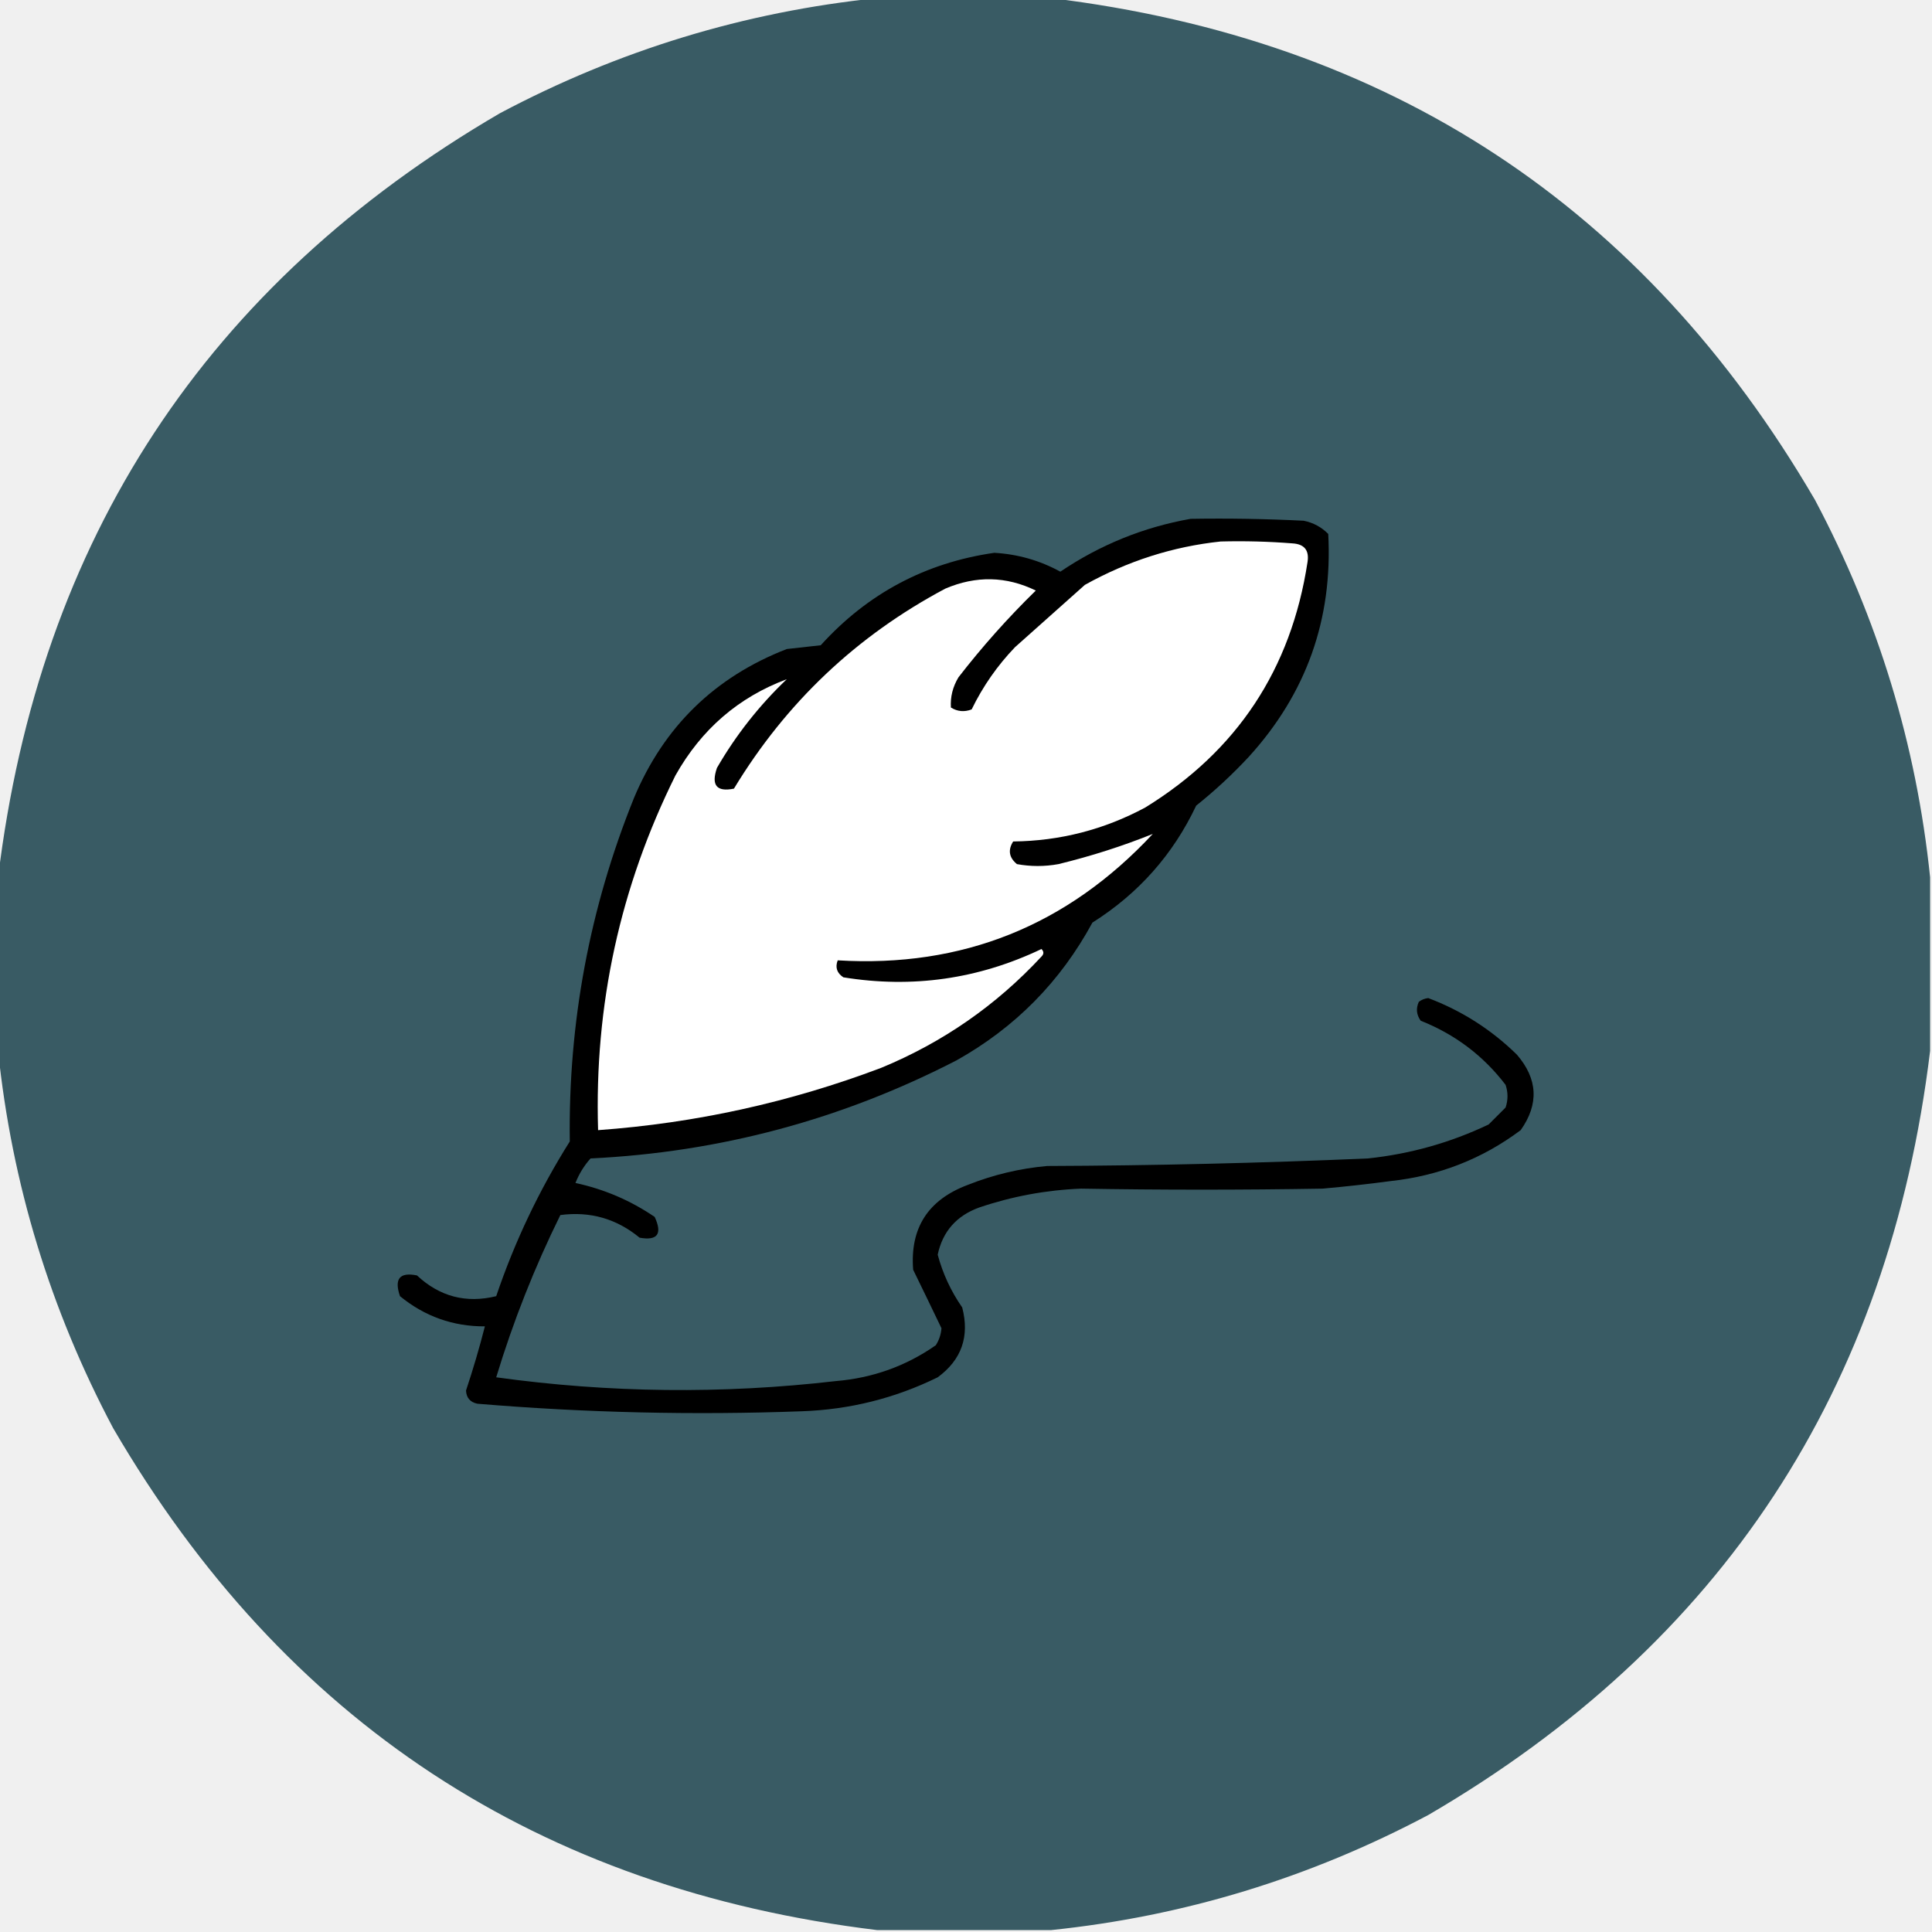
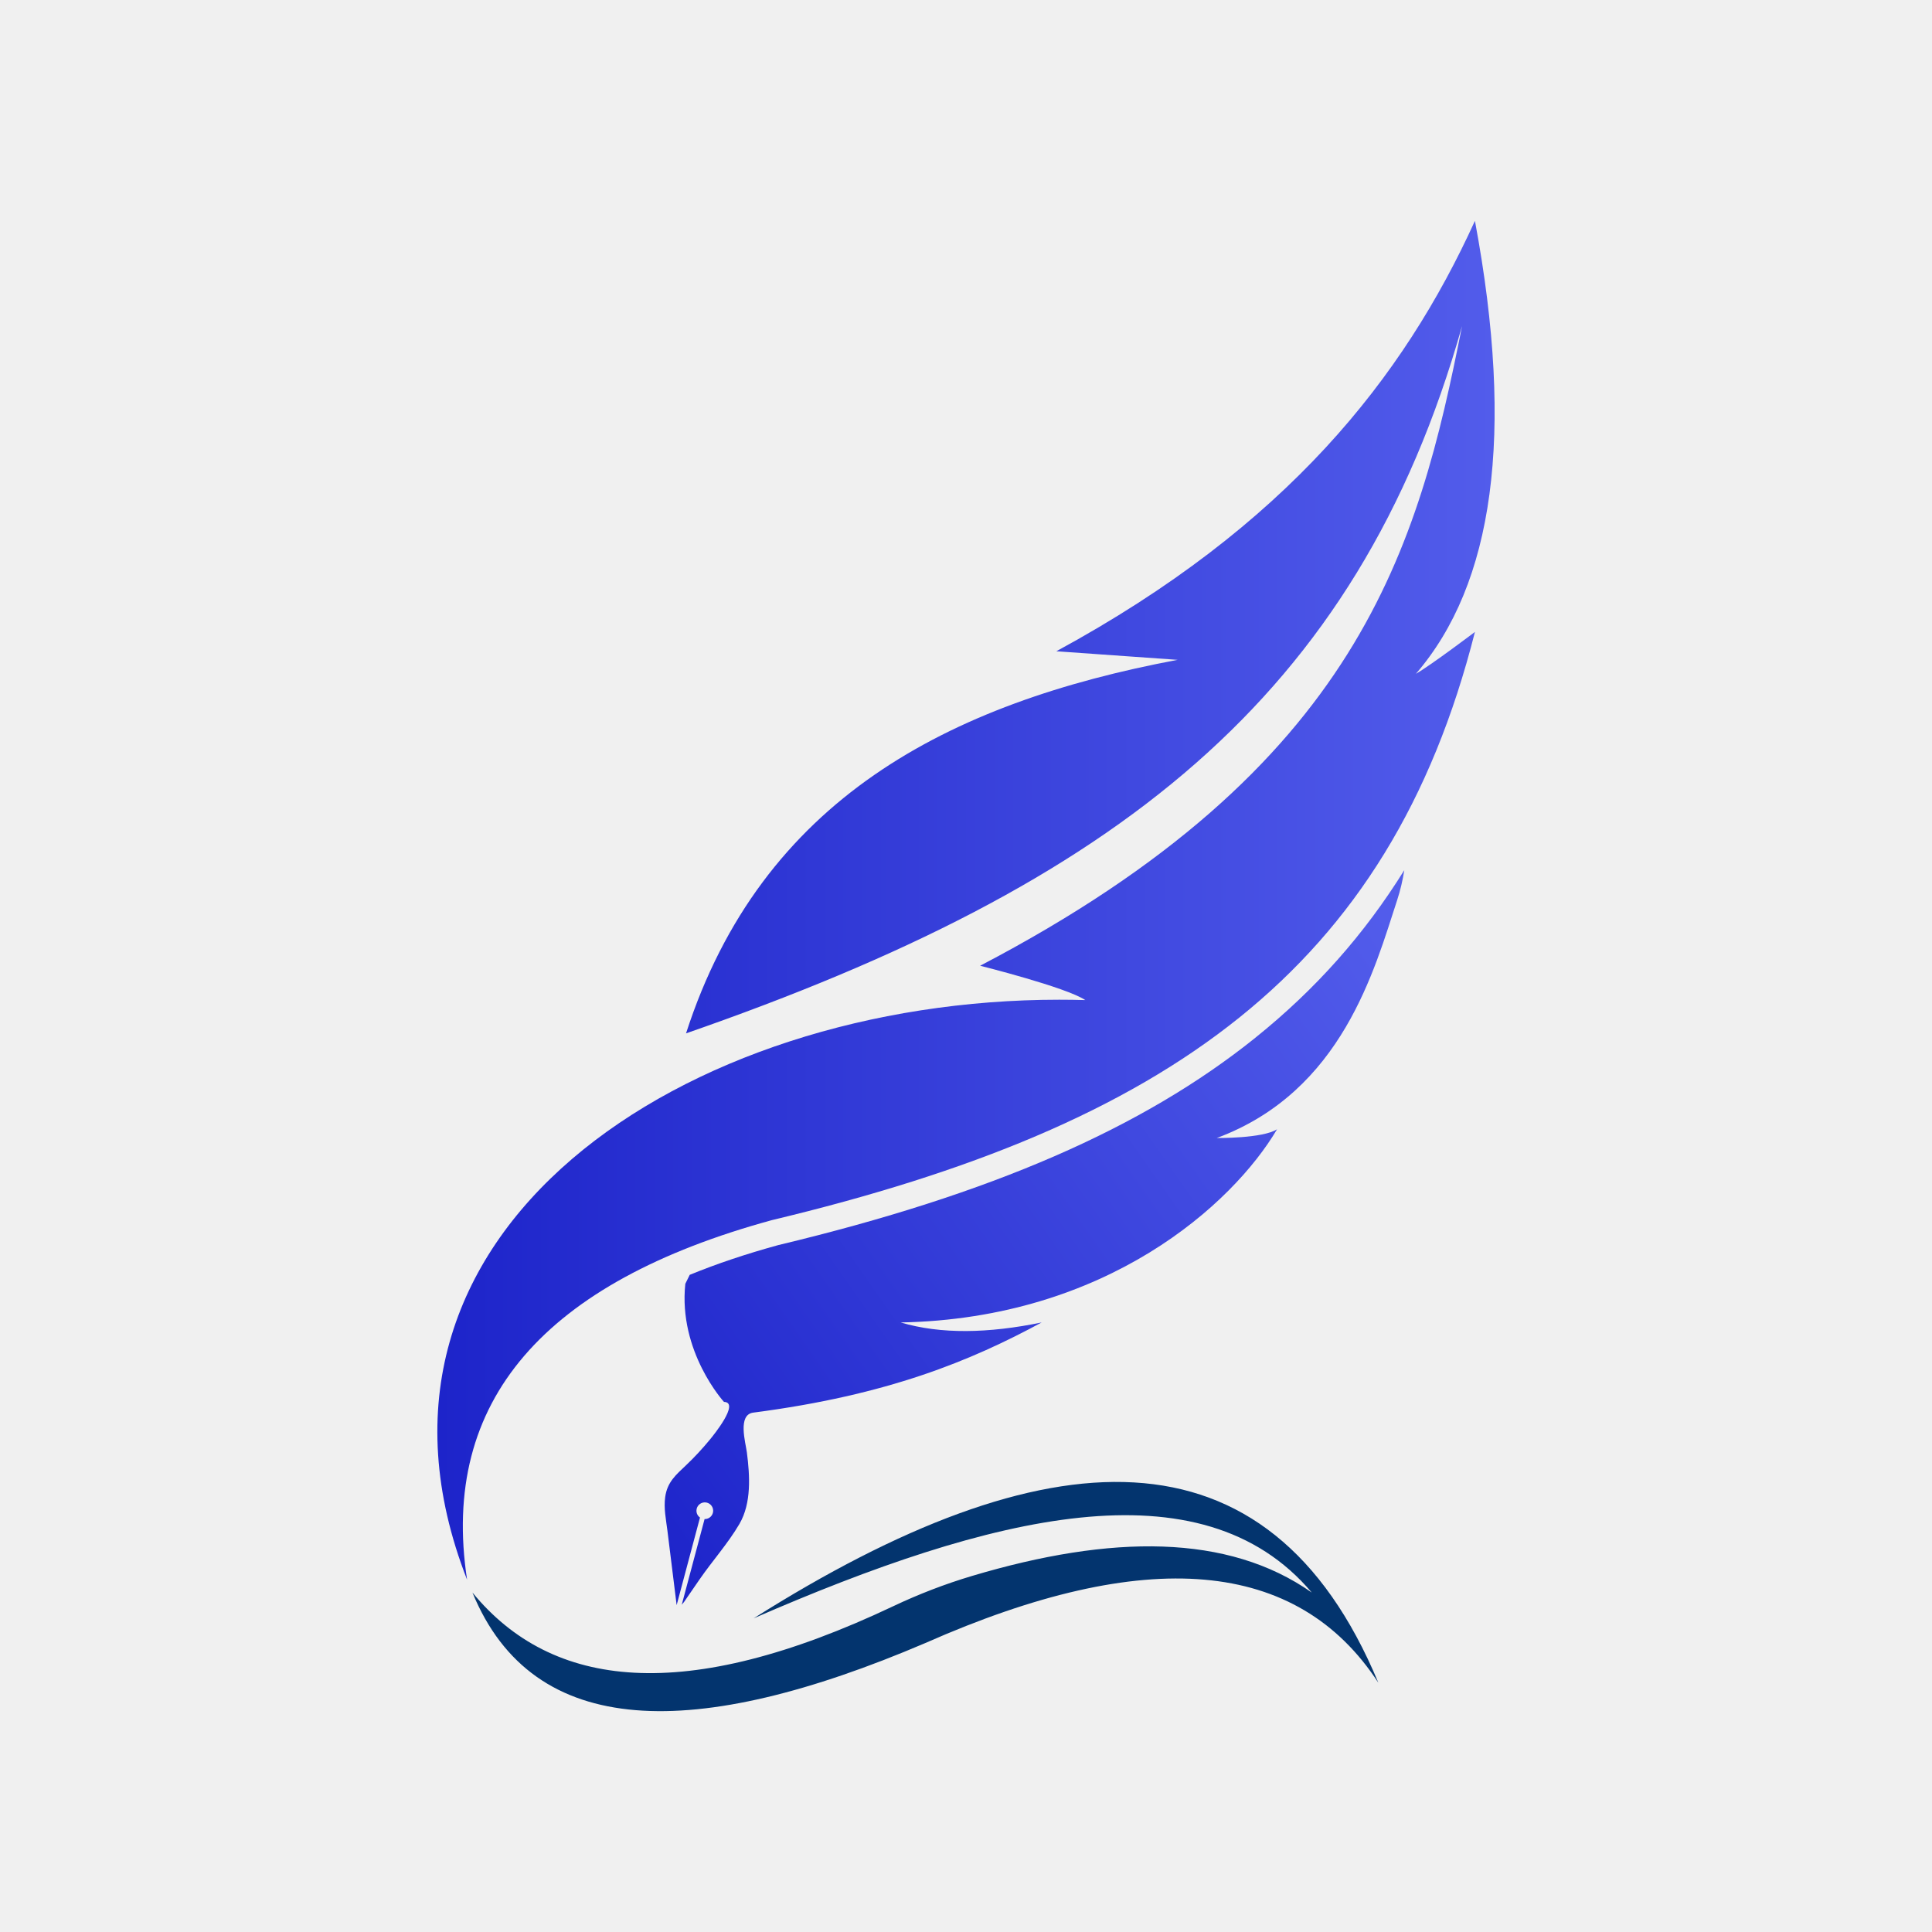
- <svg xmlns="http://www.w3.org/2000/svg" version="1.1" width="512px" height="512px" style="shape-rendering:geometricPrecision; text-rendering:geometricPrecision; image-rendering:optimizeQuality; fill-rule:evenodd; clip-rule:evenodd">
-   <g>
-     <path style="opacity:0.998" fill="#395B64" d="M 232.5,-0.5 C 247.833,-0.5 263.167,-0.5 278.5,-0.5C 368.144,10.388 435.644,54.721 481,132.5C 497.695,163.971 507.861,197.304 511.5,232.5C 511.5,247.833 511.5,263.167 511.5,278.5C 500.612,368.144 456.279,435.644 378.5,481C 347.029,497.695 313.696,507.861 278.5,511.5C 263.167,511.5 247.833,511.5 232.5,511.5C 142.856,500.612 75.356,456.279 30,378.5C 13.305,347.029 3.139,313.696 -0.5,278.5C -0.5,263.167 -0.5,247.833 -0.5,232.5C 10.387,142.857 54.721,75.357 132.5,30C 163.971,13.305 197.304,3.139 232.5,-0.5 Z" />
-   </g>
-   <g>
-     <path style="opacity:1" fill="#000" d="M 315.5,137.5 C 325.506,137.334 335.506,137.5 345.5,138C 348.034,138.516 350.2,139.683 352,141.5C 353.198,164.1 346.198,183.767 331,200.5C 326.634,205.201 321.967,209.534 317,213.5C 310.874,226.464 301.707,236.797 289.5,244.5C 281.026,260.141 269.026,272.308 253.5,281C 223.096,296.685 190.763,305.352 156.5,307C 154.791,308.916 153.457,311.082 152.5,313.5C 160.121,315.146 167.121,318.146 173.5,322.5C 175.588,327.019 174.254,328.852 169.5,328C 163.38,322.961 156.38,320.961 148.5,322C 141.655,335.869 135.988,350.202 131.5,365C 161.46,369.144 191.46,369.478 221.5,366C 231.266,365.191 240.099,362.024 248,356.5C 248.875,355.127 249.375,353.627 249.5,352C 247.032,346.851 244.532,341.684 242,336.5C 241.124,325.438 245.957,317.938 256.5,314C 263.256,311.315 270.256,309.649 277.5,309C 305.853,308.89 334.187,308.224 362.5,307C 373.697,305.823 384.363,302.823 394.5,298C 396,296.5 397.5,295 399,293.5C 399.667,291.5 399.667,289.5 399,287.5C 393.108,279.783 385.608,274.117 376.5,270.5C 375.369,268.926 375.202,267.259 376,265.5C 376.725,264.941 377.558,264.608 378.5,264.5C 387.396,267.863 395.23,272.863 402,279.5C 407.542,285.942 407.875,292.608 403,299.5C 392.817,307.121 381.317,311.621 368.5,313C 362.515,313.799 356.515,314.465 350.5,315C 329.16,315.363 307.827,315.363 286.5,315C 277.248,315.369 268.248,317.035 259.5,320C 253.486,322.176 249.819,326.343 248.5,332.5C 249.835,337.506 252.001,342.172 255,346.5C 256.994,354.187 254.827,360.354 248.5,365C 237.182,370.556 225.182,373.556 212.5,374C 183.788,375.059 155.121,374.393 126.5,372C 124.59,371.592 123.59,370.425 123.5,368.5C 125.376,362.874 127.043,357.208 128.5,351.5C 120.06,351.532 112.56,348.866 106,343.5C 104.417,338.9 105.917,337.066 110.5,338C 116.525,343.62 123.525,345.454 131.5,343.5C 136.395,329.044 142.895,315.377 151,302.5C 150.581,270.991 156.248,240.658 168,211.5C 175.921,192.579 189.421,179.412 208.5,172C 211.5,171.667 214.5,171.333 217.5,171C 229.922,157.29 245.255,149.123 263.5,146.5C 269.743,146.86 275.576,148.527 281,151.5C 291.546,144.376 303.046,139.709 315.5,137.5 Z" />
-   </g>
-   <g>
-     <path style="opacity:1" fill="#fff" d="M 323.5,143.5 C 329.842,143.334 336.175,143.5 342.5,144C 345.679,144.18 347.012,145.846 346.5,149C 342.165,177.352 327.831,199.019 303.5,214C 292.573,219.864 280.907,222.864 268.5,223C 267.065,225.267 267.398,227.267 269.5,229C 273.167,229.667 276.833,229.667 280.5,229C 289.178,226.883 297.512,224.216 305.5,221C 282.832,245.328 254.999,256.494 222,254.5C 221.289,256.367 221.789,257.867 223.5,259C 241.797,261.967 259.297,259.467 276,251.5C 276.667,252.167 276.667,252.833 276,253.5C 264.014,266.415 249.847,276.248 233.5,283C 209.313,292.138 184.313,297.638 158.5,299.5C 157.485,266.402 164.319,235.069 179,205.5C 185.865,193.284 195.698,184.784 208.5,180C 201.19,186.972 195.023,194.805 190,203.5C 188.417,208.1 189.917,209.934 194.5,209C 208.319,186.18 226.986,168.514 250.5,156C 258.651,152.517 266.651,152.683 274.5,156.5C 267.11,163.72 260.277,171.387 254,179.5C 252.487,182.024 251.82,184.691 252,187.5C 253.726,188.576 255.559,188.743 257.5,188C 260.471,181.889 264.304,176.389 269,171.5C 275.167,166 281.333,160.5 287.5,155C 298.83,148.675 310.83,144.842 323.5,143.5 Z" />
-   </g>
+ <svg xmlns="http://www.w3.org/2000/svg" xmlns:xlink="http://www.w3.org/1999/xlink" id="Layer_1" data-name="Layer 1" viewBox="0 0 1200 1200">
+   <defs>
+     <style>
+       .cls-1 {
+         fill: url(#linear-gradient-2);
+       }
+ 
+       .cls-2 {
+         fill: #03346E;
+       }
+ 
+       .cls-3 {
+         fill: url(#linear-gradient);
+       }
+     </style>
+     <linearGradient id="linear-gradient" x1="375.43" y1="929.57" x2="871.43" y2="582.91" gradientUnits="userSpaceOnUse">
+       <stop offset="0" stop-color="#1D24CA" />
+       <stop offset="1" stop-color="#525CEB" />
+     </linearGradient>
+     <linearGradient id="linear-gradient-2" x1="271.65" y1="559.17" x2="928.35" y2="559.17" xlink:href="#linear-gradient" />
+   </defs>
+   <path class="cls-3" d="M779.82,644.49c-70.04,56.28-164.22,97.22-296.4,128.85-20.03,5.49-38.36,11.65-55.02,18.49l-2.74,5.57c-4.45,42.22,24,73.33,24,73.33,10.15.34-6.78,21.06-8.65,23.33-4.62,5.62-9.58,10.99-14.86,16-6.34,6-11.73,10.52-12.99,19.81-.96,7.1.52,13.88,1.39,20.87.1.81,4.27,34.51,5.73,46.23l14.5-54.4c-1.33-.93-2.2-2.48-2.2-4.23,0-2.86,2.33-5.19,5.19-5.19s5.19,2.33,5.19,5.19-2.33,5.19-5.19,5.19c-.05,0-.09,0-.14-.01l-14.18,53.21c.62-.75,1.19-1.4,1.46-1.79,3.17-4.6,6.34-9.21,9.51-13.81,7.99-11.6,17.73-22.43,24.84-34.57,7.58-12.96,6.49-30.13,4.63-44.5-.78-6-5.9-23.38,3.99-24.66,83.71-10.87,135.14-32.22,179.11-56-33.22,6.84-62.72,7.37-87.55,0,127.84-2.4,206.22-73.34,233.77-120-8.88,5.77-37.44,5.44-37.44,5.44,78-29,98-105,112-147.67,2.04-6.22,3.48-12.5,4.46-18.7-24.86,39.98-55.11,74.04-92.43,104.02Z" />
+   <path class="cls-1" d="M656.11,404.51c34.39,2.43,60.57,4.29,75.33,5.33-142.59,26.8-258.41,86.75-305.33,232,266.67-92.67,416.67-208,482-439.33-27.27,137.15-62.89,273.77-299.33,397.33,0,0,53.33,13.33,65.33,21.33-5.4-.16-10.83-.23-16.22-.23-232.07-.01-452.33,143.76-367.78,360.23-16.97-111.44,48.46-184.81,189.33-223.33,245.33-58.67,383.38-155.08,436.67-365.33,0,0-27.33,20.67-36.67,26,48.08-55.7,61.54-148.16,36.67-281.33-44.43,97.47-116.54,189.46-260,267.33Z" />
+   <path class="cls-2" d="M293.45,989.17c49.25,60,131.67,69.94,261.4,8.46,15.82-7.49,32.18-13.8,48.95-18.8,86.37-25.75,158.9-26.3,210.98,10.34-68.79-81.35-199.41-48.09-346.67,16,181.01-114.34,319.67-124.06,388,40-50.29-77.15-144.1-85.31-281.33-24.67-142.79,60.99-243.51,60.67-281.33-31.33Z" />
</svg>
